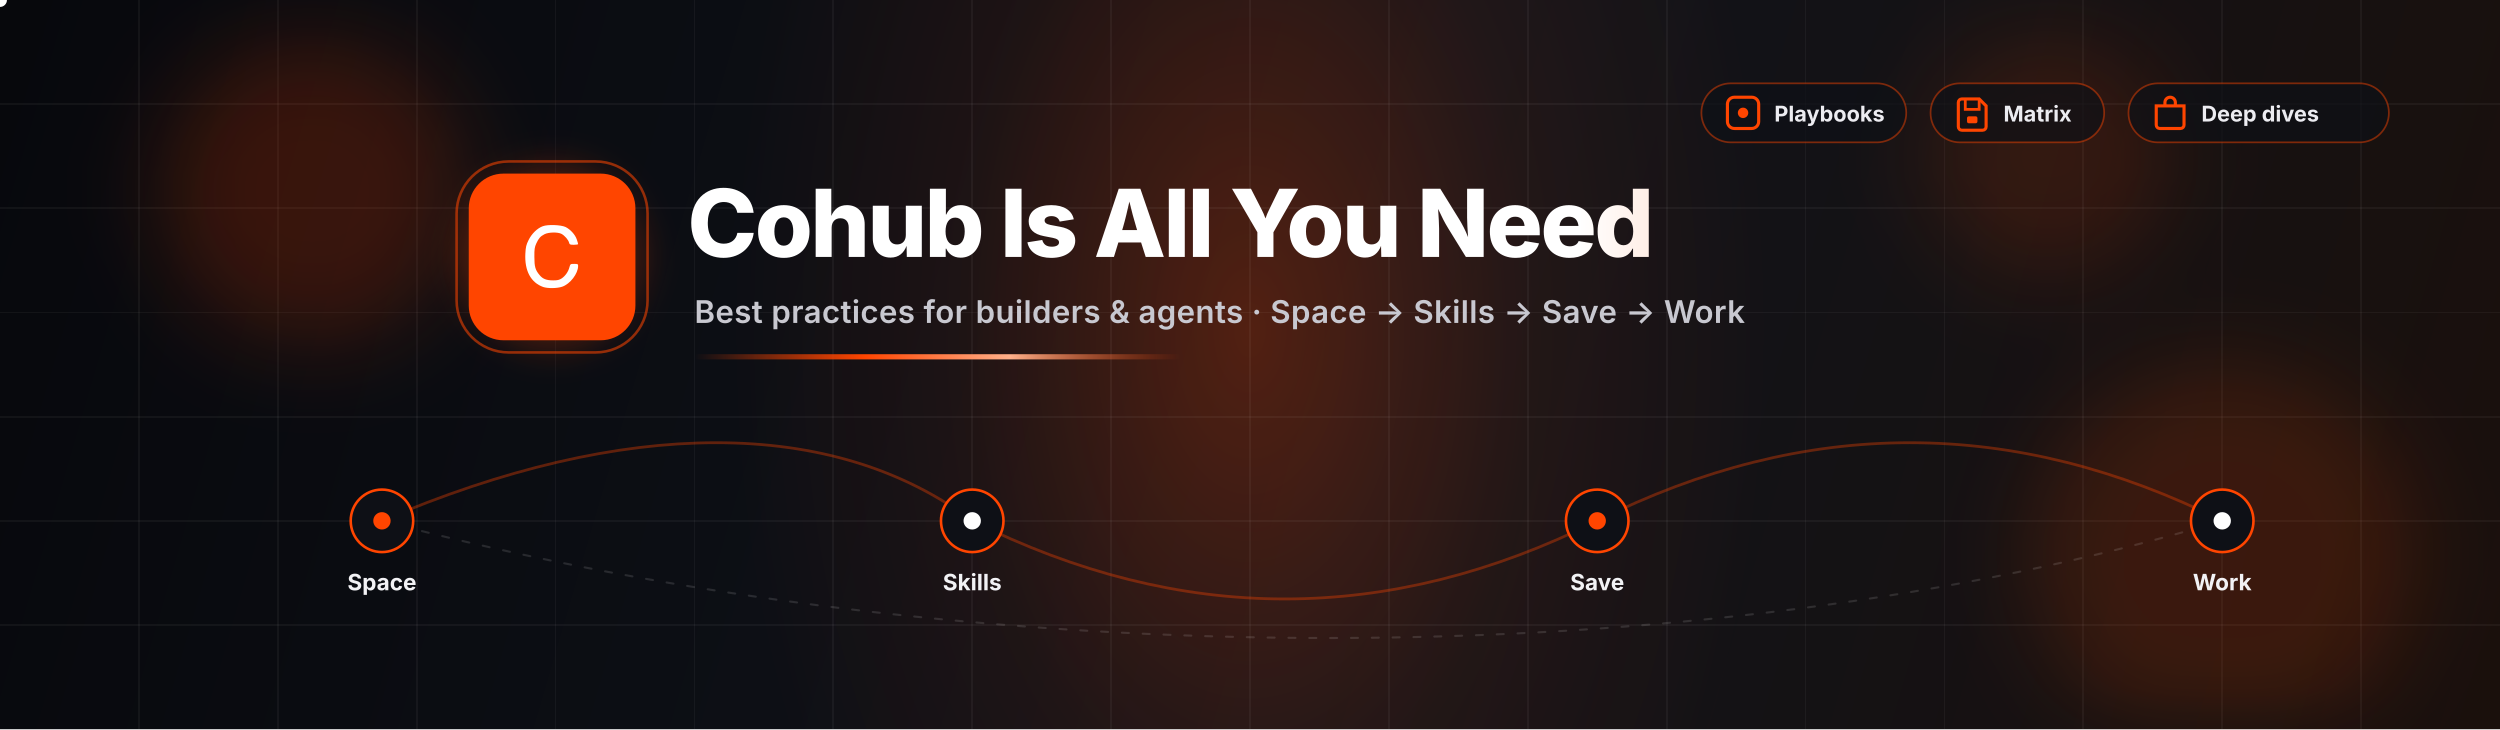
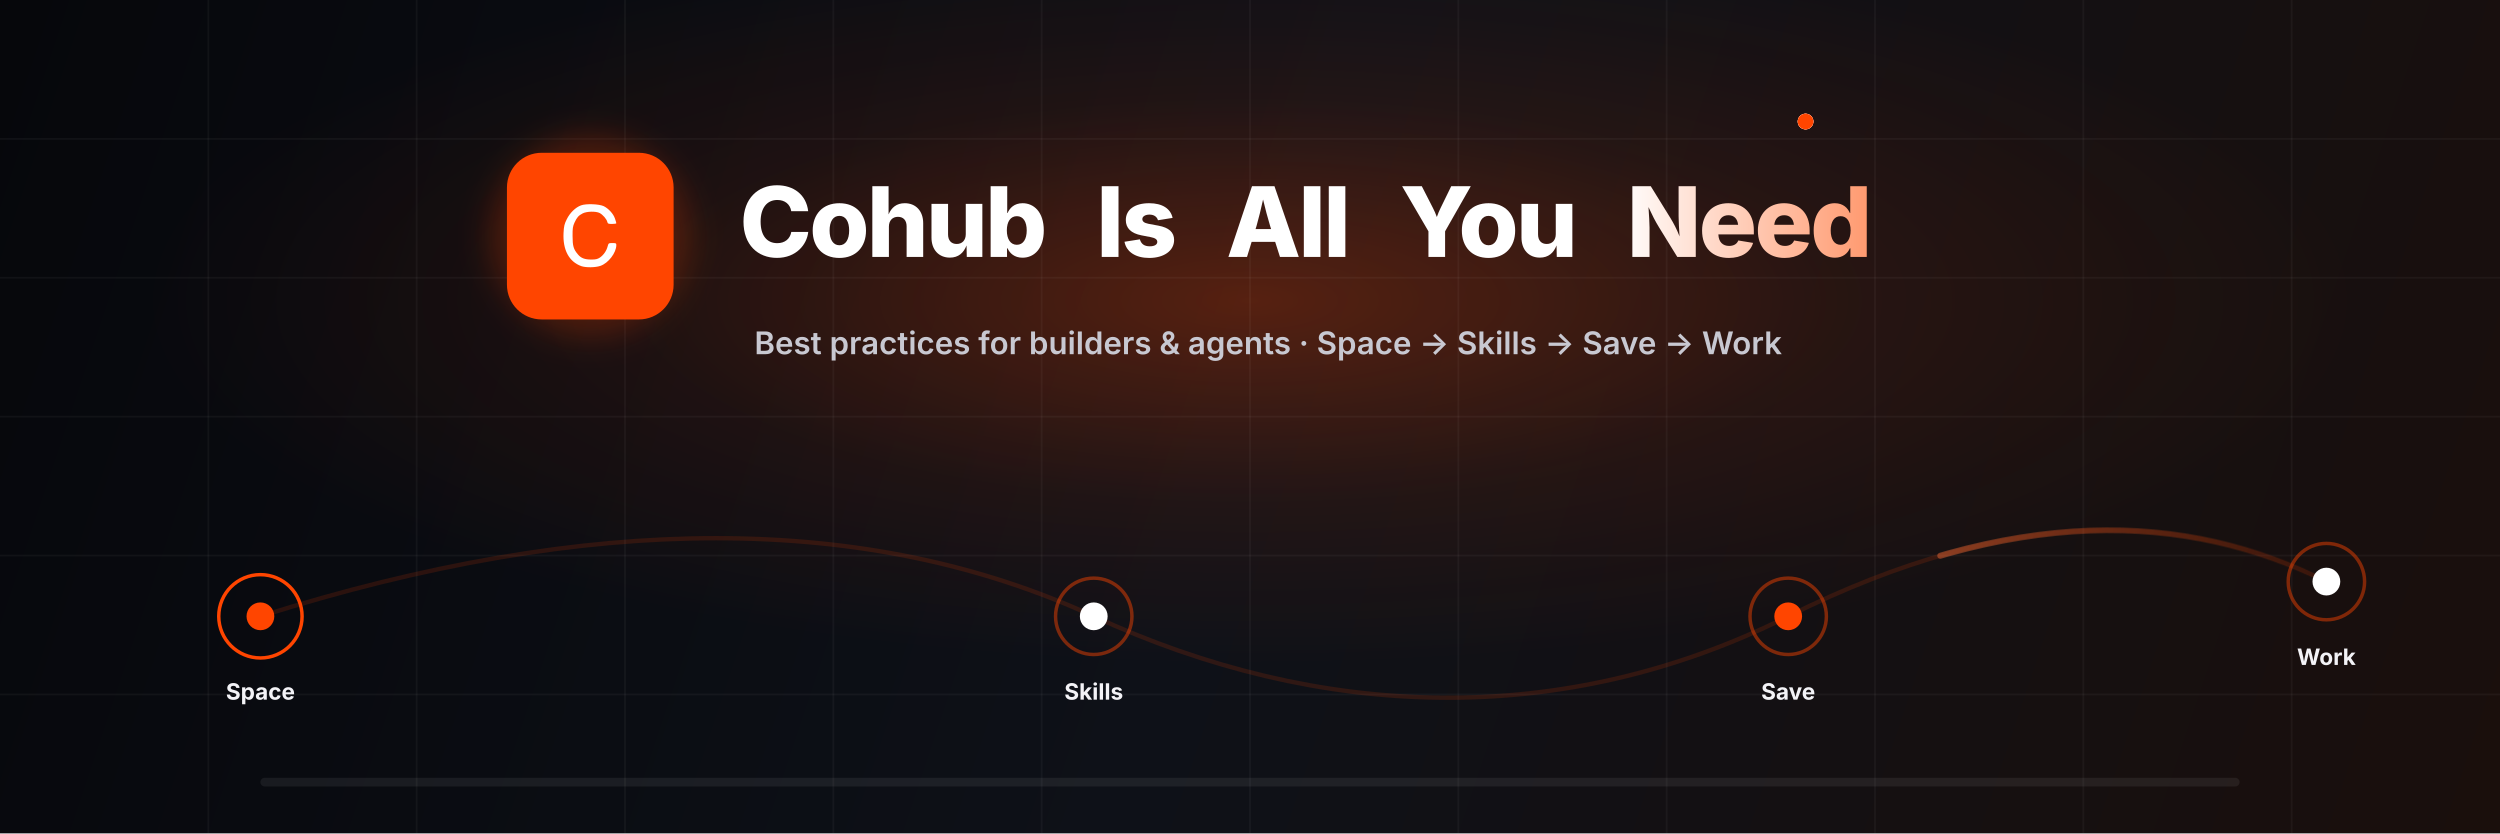
- <svg xmlns="http://www.w3.org/2000/svg" width="1440" height="420" viewBox="0 0 1440 420" fill="none" role="img" aria-label="Cohub Is All You Need" text-rendering="geometricPrecision" shape-rendering="geometricPrecision">
+ <svg xmlns="http://www.w3.org/2000/svg" width="1440" height="480" viewBox="0 0 1440 480" fill="none" role="img" aria-label="Cohub Is All You Need">
  <defs>
-     <linearGradient id="bg" x1="0" y1="0" x2="1440" y2="420" gradientUnits="userSpaceOnUse">
-       <stop stop-color="#07080C" />
-       <stop offset="0.55" stop-color="#10131A" />
-       <stop offset="1" stop-color="#1A100C" />
+     <linearGradient id="bg" x1="0" y1="0" x2="1440" y2="480" gradientUnits="userSpaceOnUse">
+       <stop stop-color="#06070B" />
+       <stop offset="0.5" stop-color="#0E1118" />
+       <stop offset="1" stop-color="#1A0F0C" />
    </linearGradient>
-     <radialGradient id="hero" cx="0" cy="0" r="1" gradientUnits="userSpaceOnUse" gradientTransform="translate(720 190) rotate(90) scale(520 300)">
-       <stop stop-color="#FF4500" stop-opacity="0.28">
-         <animate attributeName="stop-opacity" values="0.18;0.34;0.18" dur="8s" repeatCount="indefinite" />
+     <radialGradient id="glow" cx="50%" cy="36%" r="44%">
+       <stop offset="0%" stop-color="#FF4500" stop-opacity="0.3">
+         <animate attributeName="stop-opacity" values="0.16;0.38;0.22;0.34;0.16" dur="6s" repeatCount="indefinite" />
      </stop>
-       <stop offset="0.55" stop-color="#FF4500" stop-opacity="0.07" />
-       <stop offset="1" stop-color="#FF4500" stop-opacity="0" />
+       <stop offset="55%" stop-color="#FF4500" stop-opacity="0.08" />
+       <stop offset="100%" stop-color="#FF4500" stop-opacity="0" />
    </radialGradient>
-     <linearGradient id="titleGrad" x1="420" y1="0" x2="1100" y2="0" gradientUnits="userSpaceOnUse">
-       <stop stop-color="#FFFFFF" />
-       <stop offset="0.72" stop-color="#FFFFFF" />
-       <stop offset="1" stop-color="#FFB08A">
-         <animate attributeName="stop-color" values="#FFB08A;#FF4500;#FFB08A" dur="8s" repeatCount="indefinite" />
+     <linearGradient id="tg" x1="0%" y1="0%" x2="100%" y2="0%">
+       <stop offset="0%" stop-color="#FFFFFF" />
+       <stop offset="78%" stop-color="#FFFFFF" />
+       <stop offset="100%" stop-color="#FF9A70">
+         <animate attributeName="stop-color" values="#FF9A70;#FF4500;#FFC2A6;#FF9A70" dur="6s" repeatCount="indefinite" />
      </stop>
    </linearGradient>
-     <linearGradient id="rule" x1="0%" y1="0%" x2="100%" y2="0%">
+     <linearGradient id="beam" x1="0%" y1="0%" x2="100%" y2="0%">
      <stop offset="0%" stop-color="#FF4500" stop-opacity="0" />
-       <stop offset="35%" stop-color="#FF4500" stop-opacity="1" />
-       <stop offset="65%" stop-color="#FFB08A" stop-opacity="1" />
+       <stop offset="45%" stop-color="#FF4500" stop-opacity="1" />
+       <stop offset="55%" stop-color="#FFB08A" stop-opacity="1" />
      <stop offset="100%" stop-color="#FF4500" stop-opacity="0" />
-       <animateTransform attributeName="gradientTransform" type="translate" values="-0.35 0;0.35 0;-0.35 0" dur="8s" repeatCount="indefinite" />
+       <animateTransform attributeName="gradientTransform" type="translate" values="-1 0;1 0;-1 0" dur="6s" repeatCount="indefinite" />
    </linearGradient>
-     <filter id="orbBlur" x="-50%" y="-50%" width="200%" height="200%" color-interpolation-filters="sRGB">
-       <feGaussianBlur stdDeviation="26" />
+     <filter id="soft" x="-40%" y="-40%" width="180%" height="180%" color-interpolation-filters="sRGB">
+       <feGaussianBlur stdDeviation="20" />
    </filter>
-     <filter id="softHalo" x="-50%" y="-50%" width="200%" height="200%" color-interpolation-filters="sRGB">
-       <feGaussianBlur stdDeviation="10" />
+     <filter id="halo" x="-50%" y="-50%" width="200%" height="200%" color-interpolation-filters="sRGB">
+       <feGaussianBlur stdDeviation="9" />
    </filter>
    <symbol id="mark" viewBox="0 0 192 192">
      <rect width="192" height="192" rx="40" fill="#FF4500" />
      <g transform="translate(0,192) scale(0.1,-0.1)" fill="#FFFFFF">
        <path d="M853 1314 c-63 -23 -128 -86 -164 -160 -27 -54 -33 -79 -37 -157 -10 -196 63 -332 205 -383 53 -18 160 -17 219 3 92 31 184 151 184 240 0 21 -5 23 -45 23 -43 0 -45 -1 -55 -38 -13 -52 -48 -101 -89 -129 -27 -18 -48 -23 -98 -23 -77 0 -120 16 -156 60 -50 59 -61 96 -61 210 -1 89 3 113 22 155 28 61 47 82 95 107 48 24 152 26 195 4 36 -19 80 -69 88 -102 5 -21 12 -24 55 -24 27 0 49 4 49 8 0 5 -7 29 -16 55 -18 54 -74 115 -129 142 -54 25 -203 31 -262 9z" />
      </g>
    </symbol>
-     <symbol id="i-space" viewBox="0 0 24 24">
-       <rect x="3" y="3" width="18" height="18" rx="4" stroke="#FF4500" stroke-width="1.8" fill="none" />
-       <circle cx="12" cy="12" r="3" fill="#FF4500" />
-     </symbol>
-     <symbol id="i-save" viewBox="0 0 24 24">
-       <path d="M6 4h10l4 4v12a2 2 0 0 1-2 2H6a2 2 0 0 1-2-2V6a2 2 0 0 1 2-2z" stroke="#FF4500" stroke-width="1.8" fill="none" />
-       <path d="M8 4v6h8V4" stroke="#FF4500" stroke-width="1.6" fill="none" />
-       <rect x="9" y="14" width="6" height="4" rx="1" fill="#FF4500" />
-     </symbol>
-     <symbol id="i-work" viewBox="0 0 24 24">
-       <path d="M4 8h16v11a2 2 0 0 1-2 2H6a2 2 0 0 1-2-2V8z" stroke="#FF4500" stroke-width="1.8" fill="none" />
-       <path d="M9 8V6a3 3 0 0 1 6 0v2" stroke="#FF4500" stroke-width="1.8" fill="none" />
-     </symbol>
  </defs>
-   <rect width="1440" height="420" fill="url(#bg)" />
-   <rect width="1440" height="420" fill="url(#hero)" />
-   <g stroke="#FFFFFF" stroke-opacity="0.045" stroke-width="1" shape-rendering="crispEdges">
-     <path d="M0 60H1440M0 120H1440M0 180H1440M0 240H1440M0 300H1440M0 360H1440" />
-     <path d="M80 0V420M160 0V420M240 0V420M320 0V420M400 0V420M480 0V420M560 0V420M640 0V420M720 0V420M800 0V420M880 0V420M960 0V420M1040 0V420M1120 0V420M1200 0V420M1280 0V420M1360 0V420" />
+   <rect width="1440" height="480" fill="url(#bg)" />
+   <rect width="1440" height="480" fill="url(#glow)" />
+   <g stroke="#FFFFFF" stroke-opacity="0.04" stroke-width="1">
+     <path d="M0 80H1440M0 160H1440M0 240H1440M0 320H1440M0 400H1440" />
+     <path d="M120 0V480M240 0V480M360 0V480M480 0V480M600 0V480M720 0V480M840 0V480M960 0V480M1080 0V480M1200 0V480M1320 0V480" />
  </g>
-   <g filter="url(#orbBlur)" opacity="0.95">
-     <circle cx="180" cy="110" r="88" fill="#FF4500" fill-opacity="0.20">
-       <animate attributeName="fill-opacity" values="0.14;0.26;0.14" dur="8s" repeatCount="indefinite" />
-     </circle>
-     <circle cx="1280" cy="320" r="110" fill="#FF4500" fill-opacity="0.16">
-       <animate attributeName="r" values="100;118;100" dur="8s" begin="-2s" repeatCount="indefinite" />
-     </circle>
-     <circle cx="1180" cy="90" r="70" fill="#FF4500" fill-opacity="0.14">
-       <animate attributeName="cy" values="90;70;90" dur="8s" begin="-1s" repeatCount="indefinite" />
-     </circle>
+   <g filter="url(#soft)">
+     <path fill="#FF4500" fill-opacity="0.2">
+       <animate attributeName="d" dur="6s" repeatCount="indefinite" calcMode="spline" keyTimes="0;0.33;0.66;1" keySplines="0.42 0 0.58 1;0.42 0 0.58 1;0.42 0 0.58 1" values="M170,130C235,55,350,70,365,150C380,230,295,275,210,255C125,235,105,205,170,130Z;                 M195,105C275,50,365,95,350,175C335,255,255,285,180,250C105,215,115,160,195,105Z;                 M155,140C225,65,340,45,380,140C420,235,310,295,220,275C130,255,85,215,155,140Z;                 M170,130C235,55,350,70,365,150C380,230,295,275,210,255C125,235,105,205,170,130Z" />
+     </path>
+     <path fill="#FF4500" fill-opacity="0.15">
+       <animate attributeName="d" dur="6s" begin="-2s" repeatCount="indefinite" calcMode="spline" keyTimes="0;0.33;0.66;1" keySplines="0.42 0 0.58 1;0.42 0 0.58 1;0.42 0 0.58 1" values="M1210,330C1295,265,1410,295,1385,380C1360,465,1235,490,1165,445C1095,400,1125,395,1210,330Z;                 M1190,310C1285,245,1420,285,1375,370C1330,455,1215,500,1145,450C1075,400,1095,375,1190,310Z;                 M1235,345C1315,280,1405,325,1365,395C1325,465,1205,475,1160,435C1115,395,1155,410,1235,345Z;                 M1210,330C1295,265,1410,295,1385,380C1360,465,1235,490,1165,445C1095,400,1125,395,1210,330Z" />
+     </path>
  </g>
-   <g stroke-linecap="round" stroke-linejoin="round">
-     <path d="M220 300 C 360 240, 480 240, 560 300" stroke="#FF4500" stroke-width="1.6" stroke-opacity="0.35" fill="none">
-       <animate attributeName="stroke-opacity" values="0.18;0.5;0.18" dur="8s" repeatCount="indefinite" />
-     </path>
-     <path d="M560 300 C 680 360, 800 360, 920 300" stroke="#FF4500" stroke-width="1.6" stroke-opacity="0.35" fill="none">
-       <animate attributeName="stroke-opacity" values="0.18;0.5;0.18" dur="8s" begin="-1.5s" repeatCount="indefinite" />
-     </path>
-     <path d="M920 300 C 1040 240, 1160 240, 1280 300" stroke="#FF4500" stroke-width="1.6" stroke-opacity="0.35" fill="none">
-       <animate attributeName="stroke-opacity" values="0.18;0.5;0.18" dur="8s" begin="-3s" repeatCount="indefinite" />
-     </path>
-     <path d="M1280 300 C 980 390, 560 390, 220 300" stroke="#FFFFFF" stroke-width="1.2" stroke-opacity="0.12" fill="none" stroke-dasharray="4 8">
-       <animate attributeName="stroke-dashoffset" values="0;-48" dur="8s" repeatCount="indefinite" />
-     </path>
-     <circle r="4" fill="#FFFFFF">
-       <animateMotion dur="8s" repeatCount="indefinite" path="M220 300 C 360 240, 480 240, 560 300 C 680 360, 800 360, 920 300 C 1040 240, 1160 240, 1280 300" />
-       <animate attributeName="opacity" values="0;1;1;0" keyTimes="0;0.08;0.9;1" dur="8s" repeatCount="indefinite" />
-     </circle>
-   </g>
-   <g font-family="ui-sans-serif, system-ui, -apple-system, Segoe UI, Inter, Helvetica, Arial, sans-serif" font-size="13" font-weight="650" fill="#F2F2F5">
-     <g transform="translate(220 300)">
-       <circle r="18" fill="#0E1016" stroke="#FF4500" stroke-width="1.5" />
-       <circle r="5" fill="#FF4500">
-         <animate attributeName="r" values="4;6.5;4" dur="8s" repeatCount="indefinite" />
-       </circle>
-       <text text-anchor="middle" y="40">Space</text>
+   <path d="M150 355C340 295 500 295 630 355S900 420 1030 355S1260 295 1340 335" fill="none" stroke="#FF4500" stroke-opacity="0.14" stroke-width="2.5" />
+   <path d="M150 355C340 295 500 295 630 355S900 420 1030 355S1260 295 1340 335" fill="none" stroke="url(#beam)" stroke-width="3.5" stroke-linecap="round" pathLength="1000" stroke-dasharray="1000" stroke-dashoffset="1000">
+     <animate attributeName="stroke-dashoffset" values="1000;0;0;1000" keyTimes="0;0.42;0.78;1" dur="6s" repeatCount="indefinite" calcMode="spline" keySplines="0.4 0 0.2 1;0.4 0 0.2 1;0.4 0 0.2 1" />
+   </path>
+   <path fill="none" stroke="#FF4500" stroke-opacity="0.35" stroke-width="1.6" stroke-linecap="round">
+     <animate attributeName="d" dur="6s" repeatCount="indefinite" values="M150,365C340,315 500,335 630,365S900,405 1030,365S1260,325 1340,345;               M150,360C340,305 500,325 630,360S900,415 1030,360S1260,315 1340,340;               M150,370C340,320 500,340 630,370S900,400 1030,370S1260,330 1340,350;               M150,365C340,315 500,335 630,365S900,405 1030,365S1260,325 1340,345" />
+   </path>
+   <circle r="5" fill="#FFFFFF" opacity="0">
+     <animate attributeName="opacity" values="0;1;1;0" keyTimes="0;0.08;0.85;1" dur="6s" repeatCount="indefinite" />
+     <animateMotion dur="6s" repeatCount="indefinite" calcMode="spline" keySplines="0.4 0 0.2 1;0.4 0 0.2 1" keyPoints="0;1;1" keyTimes="0;0.7;1" path="M150 355C340 295 500 295 630 355S900 420 1030 355S1260 295 1340 335" />
+   </circle>
+   <g font-family="ui-sans-serif,system-ui,-apple-system,Segoe UI,Inter,Helvetica,Arial,sans-serif" font-size="13" font-weight="700" fill="#F3F3F7">
+     <g>
+       <animate attributeName="opacity" values="0;1;1;0" keyTimes="0;0.1;0.92;1" dur="6s" repeatCount="indefinite" />
+       <g transform="translate(150 355)">
+         <circle r="24" fill="none" stroke="#FF4500" stroke-width="2">
+           <animate attributeName="r" values="8;30;22" keyTimes="0;0.45;1" dur="6s" begin="0s" repeatCount="indefinite" />
+           <animate attributeName="stroke-opacity" values="0;0.85;0.35" dur="6s" repeatCount="indefinite" />
+         </circle>
+         <circle r="8" fill="#FF4500">
+           <animate attributeName="r" values="0;11;8" keyTimes="0;0.2;0.4" dur="6s" repeatCount="indefinite" />
+         </circle>
+         <text text-anchor="middle" y="48">Space</text>
+       </g>
    </g>
-     <g transform="translate(560 300)">
-       <circle r="18" fill="#0E1016" stroke="#FF4500" stroke-width="1.5" />
-       <circle r="5" fill="#FFFFFF">
-         <animate attributeName="opacity" values="0.5;1;0.5" dur="8s" begin="-1s" repeatCount="indefinite" />
-       </circle>
-       <text text-anchor="middle" y="40">Skills</text>
+     <g>
+       <animate attributeName="opacity" values="0;0;1;1;0" keyTimes="0;0.18;0.28;0.92;1" dur="6s" repeatCount="indefinite" />
+       <g transform="translate(630 355)">
+         <circle r="22" fill="none" stroke="#FF4500" stroke-width="2" stroke-opacity="0.45" />
+         <circle r="8" fill="#FFFFFF">
+           <animate attributeName="r" values="6;10;8" dur="6s" begin="-1s" repeatCount="indefinite" />
+         </circle>
+         <text text-anchor="middle" y="48">Skills</text>
+       </g>
    </g>
-     <g transform="translate(920 300)">
-       <circle r="18" fill="#0E1016" stroke="#FF4500" stroke-width="1.5" />
-       <circle r="5" fill="#FF4500">
-         <animate attributeName="r" values="4;6.5;4" dur="8s" begin="-2s" repeatCount="indefinite" />
-       </circle>
-       <text text-anchor="middle" y="40">Save</text>
+     <g>
+       <animate attributeName="opacity" values="0;0;1;1;0" keyTimes="0;0.36;0.46;0.92;1" dur="6s" repeatCount="indefinite" />
+       <g transform="translate(1030 355)">
+         <circle r="22" fill="none" stroke="#FF4500" stroke-width="2" stroke-opacity="0.45" />
+         <circle r="8" fill="#FF4500" />
+         <text text-anchor="middle" y="48">Save</text>
+       </g>
    </g>
-     <g transform="translate(1280 300)">
-       <circle r="18" fill="#0E1016" stroke="#FF4500" stroke-width="1.5" />
-       <circle r="5" fill="#FFFFFF" />
-       <text text-anchor="middle" y="40">Work</text>
+     <g>
+       <animate attributeName="opacity" values="0;0;1;1;0" keyTimes="0;0.54;0.64;0.92;1" dur="6s" repeatCount="indefinite" />
+       <g transform="translate(1340 335)">
+         <circle r="22" fill="none" stroke="#FF4500" stroke-width="2" stroke-opacity="0.45" />
+         <circle r="8" fill="#FFFFFF" />
+         <text text-anchor="middle" y="48">Work</text>
+       </g>
    </g>
  </g>
-   <g>
-     <circle cx="318" cy="148" r="52" fill="#FF4500" fill-opacity="0.28" filter="url(#softHalo)">
-       <animate attributeName="fill-opacity" values="0.18;0.36;0.18" dur="8s" repeatCount="indefinite" />
+   <g transform="translate(292 88)">
+     <circle cx="48" cy="48" r="58" fill="#FF4500" fill-opacity="0.22" filter="url(#halo)">
+       <animate attributeName="r" values="42;64;56" keyTimes="0;0.4;1" dur="6s" repeatCount="indefinite" />
+       <animate attributeName="fill-opacity" values="0.1;0.34;0.18" dur="6s" repeatCount="indefinite" />
    </circle>
-     <g transform="translate(270 100)">
-       <use href="#mark" width="96" height="96" />
-       <rect x="-7" y="-7" width="110" height="110" rx="30" fill="none" stroke="#FF4500" stroke-width="1.5" stroke-opacity="0.55">
-         <animate attributeName="stroke-opacity" values="0.55;0;0.55" dur="8s" repeatCount="indefinite" />
-         <animate attributeName="x" values="-7;-16;-7" dur="8s" repeatCount="indefinite" />
-         <animate attributeName="y" values="-7;-16;-7" dur="8s" repeatCount="indefinite" />
-         <animate attributeName="width" values="110;128;110" dur="8s" repeatCount="indefinite" />
-         <animate attributeName="height" values="110;128;110" dur="8s" repeatCount="indefinite" />
-       </rect>
-     </g>
-     <g font-family="ui-sans-serif, system-ui, -apple-system, BlinkMacSystemFont, Segoe UI, Inter, Helvetica, Arial, sans-serif">
-       <text x="396" y="148" font-size="54" font-weight="760" letter-spacing="-1.4" fill="url(#titleGrad)">Cohub Is All You Need</text>
-       <text x="400" y="186" font-size="18" font-weight="560" letter-spacing="0.2" fill="#C8C8D0">Best practices for builders &amp; agents · Space → Skills → Save → Work</text>
-       <rect x="400" y="204" width="280" height="3" rx="1.5" fill="url(#rule)" />
+     <rect x="0" y="0" width="96" height="96" rx="28" fill="none" stroke="#FF4500" stroke-width="2.5" pathLength="400" stroke-dasharray="400" stroke-dashoffset="400">
+       <animate attributeName="stroke-dashoffset" values="400;0;0;400" keyTimes="0;0.28;0.86;1" dur="6s" repeatCount="indefinite" calcMode="spline" keySplines="0.4 0 0.2 1;0.4 0 0.2 1;0.4 0 0.2 1" />
+     </rect>
+     <g>
+       <animateTransform attributeName="transform" type="scale" values="0.7;1.08;1;1" keyTimes="0;0.32;0.5;1" dur="6s" repeatCount="indefinite" additive="sum" calcMode="spline" keySplines="0.2 0.85 0.2 1;0.4 0 0.2 1;0.4 0 0.2 1" />
+       <use href="#mark" width="96" height="96" x="0" y="0" />
    </g>
  </g>
-   <g font-family="ui-sans-serif, system-ui, -apple-system, Segoe UI, Inter, Helvetica, Arial, sans-serif" font-size="12.5" font-weight="650" fill="#ECECF1">
-     <g transform="translate(980 48)">
-       <rect width="118" height="34" rx="17" fill="#0E1016" fill-opacity="0.7" stroke="#FF4500" stroke-opacity="0.45" />
-       <use href="#i-space" x="12" y="5" width="24" height="24" />
-       <text x="42" y="22">Playbooks</text>
-       <animateTransform attributeName="transform" type="translate" values="980 48;980 44;980 48" dur="8s" repeatCount="indefinite" />
-     </g>
-     <g transform="translate(1112 48)">
-       <rect width="100" height="34" rx="17" fill="#0E1016" fill-opacity="0.7" stroke="#FF4500" stroke-opacity="0.45" />
-       <use href="#i-save" x="12" y="5" width="24" height="24" />
-       <text x="42" y="22">Matrix</text>
-       <animateTransform attributeName="transform" type="translate" values="1112 48;1112 44;1112 48" dur="8s" begin="-0.7s" repeatCount="indefinite" />
-     </g>
-     <g transform="translate(1226 48)">
-       <rect width="150" height="34" rx="17" fill="#0E1016" fill-opacity="0.7" stroke="#FF4500" stroke-opacity="0.45" />
-       <use href="#i-work" x="12" y="5" width="24" height="24" />
-       <text x="42" y="22">Deep dives</text>
-       <animateTransform attributeName="transform" type="translate" values="1226 48;1226 44;1226 48" dur="8s" begin="-1.4s" repeatCount="indefinite" />
+   <g font-family="ui-sans-serif,system-ui,-apple-system,BlinkMacSystemFont,Segoe UI,Inter,Helvetica,Arial,sans-serif" font-size="56" font-weight="780" letter-spacing="-1.5" fill="url(#tg)">
+     <text x="426" y="148">
+       <tspan>
+         <animate attributeName="opacity" values="0;0;1;1;0" keyTimes="0;0.1;0.2;0.9;1" dur="6s" repeatCount="indefinite" />Cohub</tspan>
+       <tspan dx="16">
+         <animate attributeName="opacity" values="0;0;1;1;0" keyTimes="0;0.18;0.28;0.9;1" dur="6s" repeatCount="indefinite" />Is</tspan>
+       <tspan dx="16">
+         <animate attributeName="opacity" values="0;0;1;1;0" keyTimes="0;0.26;0.36;0.9;1" dur="6s" repeatCount="indefinite" />All</tspan>
+       <tspan dx="16">
+         <animate attributeName="opacity" values="0;0;1;1;0" keyTimes="0;0.34;0.44;0.9;1" dur="6s" repeatCount="indefinite" />You</tspan>
+       <tspan dx="16">
+         <animate attributeName="opacity" values="0;0;1;1;0" keyTimes="0;0.42;0.52;0.9;1" dur="6s" repeatCount="indefinite" />Need</tspan>
+     </text>
+   </g>
+   <path d="M428 170 H1020" fill="none" stroke="#FF4500" stroke-width="3.2" stroke-linecap="round" pathLength="600" stroke-dasharray="600" stroke-dashoffset="600">
+     <animate attributeName="stroke-dashoffset" values="600;600;0;0;600" keyTimes="0;0.38;0.58;0.88;1" dur="6s" repeatCount="indefinite" calcMode="spline" keySplines="0.4 0 0.2 1;0.4 0 0.2 1;0.4 0 0.2 1;0.4 0 0.2 1" />
+   </path>
+   <text x="430" y="204" font-family="ui-sans-serif,system-ui,-apple-system,Segoe UI,Inter,Helvetica,Arial,sans-serif" font-size="18" font-weight="560" fill="#C8C8D1">
+     <animate attributeName="opacity" values="0;0;1;1;0" keyTimes="0;0.5;0.6;0.9;1" dur="6s" repeatCount="indefinite" />
+     Best practices for builders &amp; agents · Space → Skills → Save → Work
+   </text>
+   <g transform="translate(1040 70)">
+     <path fill="none" stroke="#FF4500" stroke-width="1.7" stroke-opacity="0.5" stroke-linejoin="round">
+       <animate attributeName="d" dur="6s" repeatCount="indefinite" values="M10,50 L90,15 L170,55 L145,140 L35,130 Z;                 M25,35 L105,20 L175,45 L130,150 L20,120 Z;                 M5,60 L85,10 L165,70 L150,135 L40,145 Z;                 M10,50 L90,15 L170,55 L145,140 L35,130 Z" />
+     </path>
+     <path d="M10,50 L90,15 L170,55 L145,140 L35,130 Z" fill="none" stroke="#FFFFFF" stroke-opacity="0.35" stroke-width="1.2" pathLength="500" stroke-dasharray="500" stroke-dashoffset="500">
+       <animate attributeName="stroke-dashoffset" values="500;0;0;500" keyTimes="0;0.45;0.8;1" dur="6s" repeatCount="indefinite" />
+       <animate attributeName="d" dur="6s" repeatCount="indefinite" values="M10,50 L90,15 L170,55 L145,140 L35,130 Z;                 M25,35 L105,20 L175,45 L130,150 L20,120 Z;                 M5,60 L85,10 L165,70 L150,135 L40,145 Z;                 M10,50 L90,15 L170,55 L145,140 L35,130 Z" />
+     </path>
+     <g>
+       <circle r="4.5" fill="#FF4500">
+         <animate attributeName="cx" values="10;25;5;10" dur="6s" repeatCount="indefinite" />
+         <animate attributeName="cy" values="50;35;60;50" dur="6s" repeatCount="indefinite" />
+       </circle>
+       <circle r="4.5" fill="#FFFFFF">
+         <animate attributeName="cx" values="90;105;85;90" dur="6s" repeatCount="indefinite" />
+         <animate attributeName="cy" values="15;20;10;15" dur="6s" repeatCount="indefinite" />
+       </circle>
+       <circle r="4.5" fill="#FF4500">
+         <animate attributeName="cx" values="170;175;165;170" dur="6s" repeatCount="indefinite" />
+         <animate attributeName="cy" values="55;45;70;55" dur="6s" repeatCount="indefinite" />
+       </circle>
+       <circle r="4.5" fill="#FFFFFF">
+         <animate attributeName="cx" values="145;130;150;145" dur="6s" repeatCount="indefinite" />
+         <animate attributeName="cy" values="140;150;135;140" dur="6s" repeatCount="indefinite" />
+       </circle>
+       <circle r="4.5" fill="#FF4500">
+         <animate attributeName="cx" values="35;20;40;35" dur="6s" repeatCount="indefinite" />
+         <animate attributeName="cy" values="130;120;145;130" dur="6s" repeatCount="indefinite" />
+       </circle>
    </g>
  </g>
-   <rect x="-200" y="0" width="160" height="420" fill="#FFFFFF" fill-opacity="0.03">
-     <animate attributeName="x" values="-200;1480;-200" dur="8s" repeatCount="indefinite" />
-   </rect>
+   <g transform="translate(150 448)">
+     <rect width="1140" height="5" rx="2.5" fill="#FFFFFF" fill-opacity="0.07" />
+     <rect height="5" rx="2.5" fill="#FF4500" width="0">
+       <animate attributeName="width" values="0;1140;1140;0" keyTimes="0;0.72;0.86;1" dur="6s" repeatCount="indefinite" calcMode="spline" keySplines="0.4 0 0.2 1;0.4 0 0.2 1;0.4 0 0.2 1" />
+     </rect>
+   </g>
</svg>
